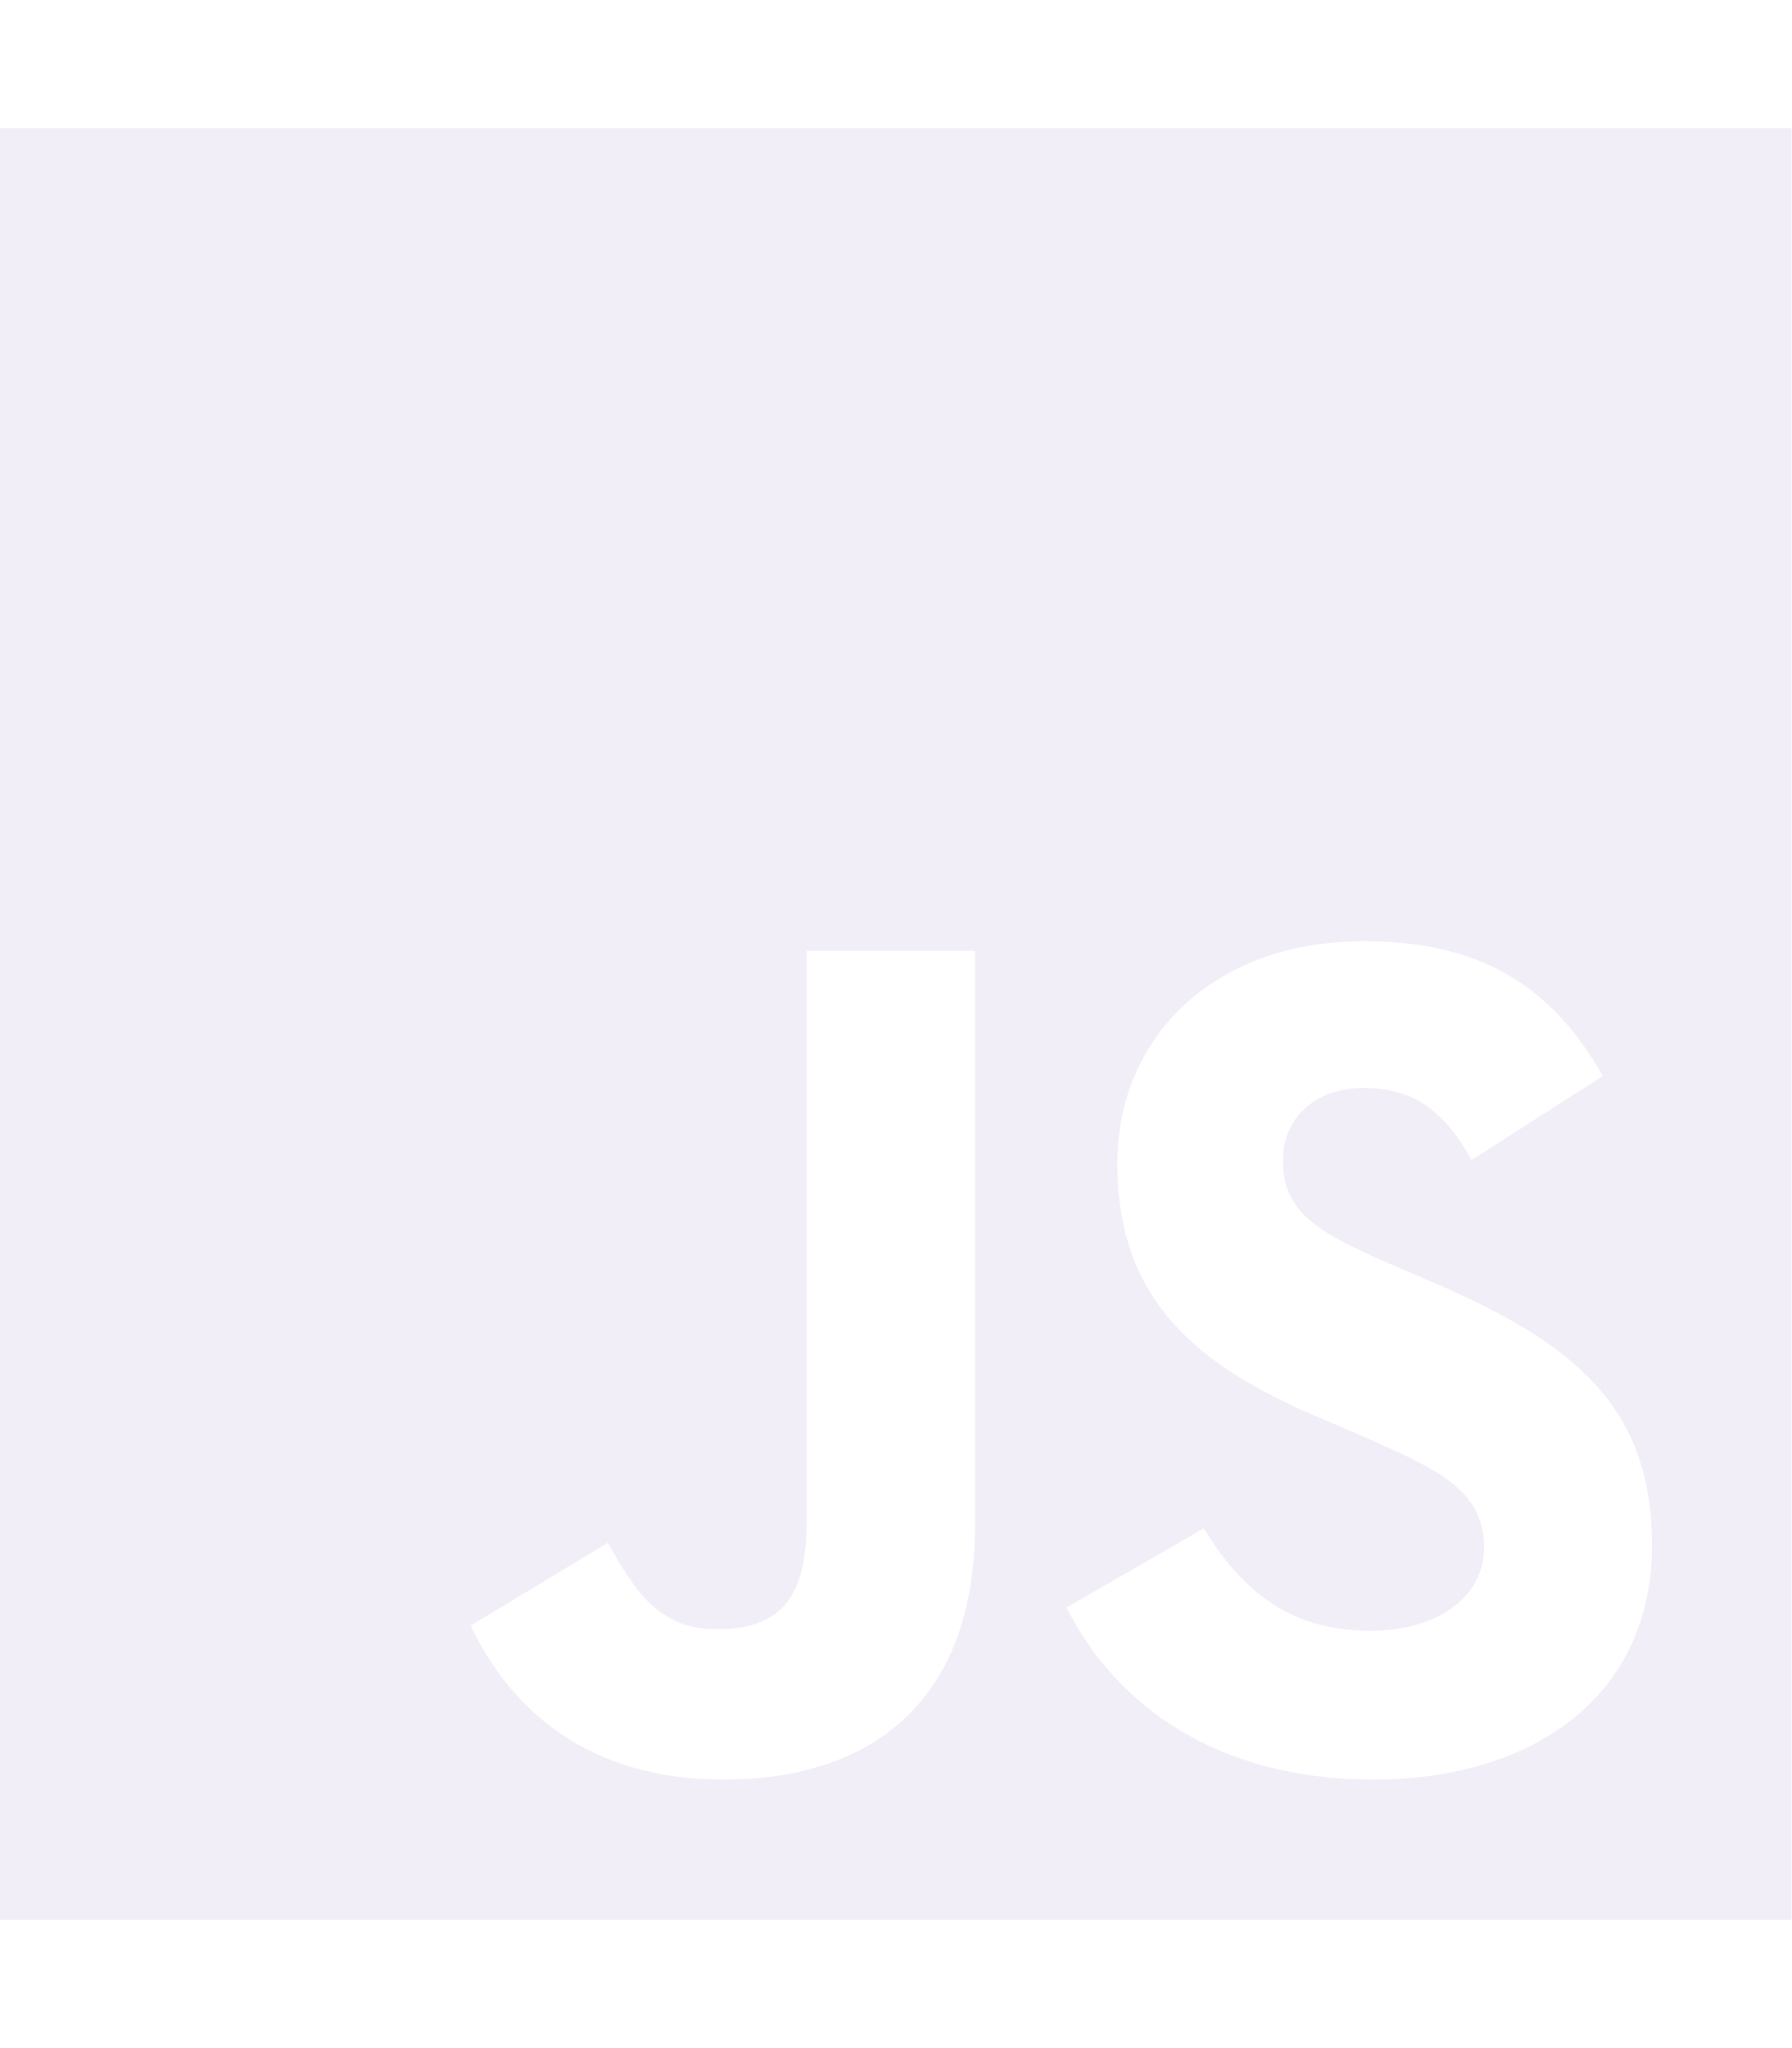
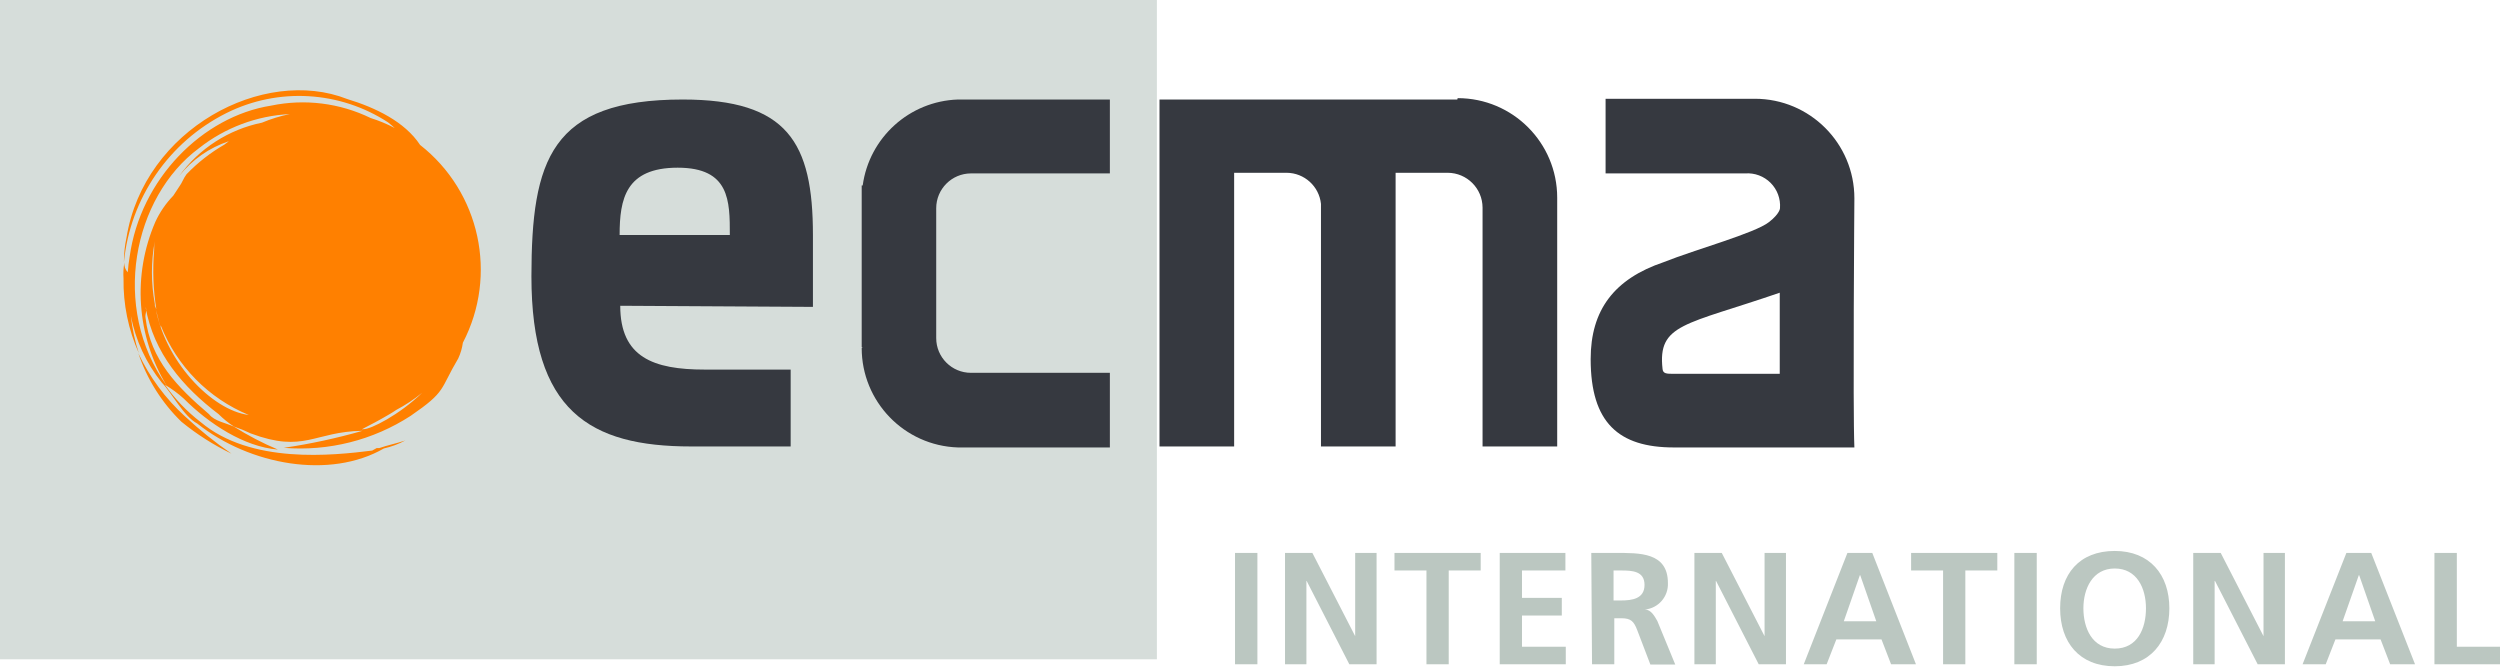
- <svg xmlns="http://www.w3.org/2000/svg" focusable="false" viewBox="0 0 448 512" fill="#f1eef7">
-   <path d="M0 32v448h448V32H0zm243.8 349.4c0 43.6-25.6 63.5-62.9 63.5-33.7 0-53.2-17.4-63.2-38.5l34.3-20.7c6.6 11.7 12.6 21.6 27.1 21.6 13.8 0 22.6-5.4 22.6-26.5V237.7h42.1v143.7zm99.6 63.5c-39.1 0-64.4-18.6-76.7-43l34.3-19.8c9 14.7 20.8 25.6 41.5 25.6 17.4 0 28.6-8.7 28.6-20.8 0-14.4-11.4-19.5-30.7-28l-10.5-4.5c-30.4-12.9-50.5-29.2-50.5-63.5 0-31.6 24.1-55.6 61.6-55.6 26.8 0 46 9.3 59.8 33.7L368 290c-7.2-12.9-15-18-27.1-18-12.3 0-20.1 7.8-20.1 18 0 12.6 7.8 17.7 25.9 25.6l10.5 4.5c35.8 15.3 55.9 31 55.9 66.2 0 37.8-29.8 58.6-69.7 58.6z" />
+ <svg xmlns="http://www.w3.org/2000/svg" width="200.97" height="53.56" fill-rule="evenodd">
+   <path d="M0 53h93V0H0v53z" fill="#d6ddda" />
+   <path d="M18.61 36.47a32.23 32.23 0 0 1-3.74-3 16.24 16.24 0 0 1-3.75-5.07 13.81 13.81 0 0 0 3.46 5.5 20.41 20.41 0 0 0 4.03 2.57zm15.16-24.82c-1.23-1.87-3.59-3-5.86-3.69-6.73-2.65-16.32 2.41-17.74 11.13a9.31 9.31 0 0 0-.21 2 15.05 15.05 0 0 1 8.24-12 13.09 13.09 0 0 1 13 .75c.18.14.36.3.53.45a11.7 11.7 0 0 0-1.93-.8 12.47 12.47 0 0 0-8-1c-5.52.87-10.52 5.9-11.38 12.16a12.7 12.7 0 0 0-.15 1.24 1 1 0 0 1-.27-.79 5.09 5.09 0 0 0-.07 1.29 14.13 14.13 0 0 0 1.23 6 14.62 14.62 0 0 1-.64-3A12.25 12.25 0 0 0 13 30.75c.82.84 1.74 2.7 2.86 3.3 4.23 3.35 10.66 4.5 15 2a6.83 6.83 0 0 0 1.72-.64c-.69.23-1.47.39-2.09.61h-.21l-.36.2c-3.2.4-9.75 1.11-13.79-2.29a13.7 13.7 0 0 1-2.87-3 9.39 9.39 0 0 1 1.52 1.12c2 2 4.83 3.87 7.56 4.09a24.21 24.21 0 0 1-3.53-1.84c-.61-.29-1.6-.45-2-1-2.55-2.17-4.72-4.4-5.11-7.74-.06-.33.15-.58 0-.88.65 3.7 3 6.43 5.87 8.61a7.47 7.47 0 0 0 1.24 1 11.9 11.9 0 0 1 1.34.55c4.32 1.62 5.09-.15 9-.21A48.49 48.49 0 0 1 22.81 36a16.3 16.3 0 0 0 10.2-2.57c2.91-2 2.32-2.08 3.83-4.62a4.5 4.5 0 0 0 .37-1.26 12.73 12.73 0 0 0-3.44-15.9zM12.44 24.4a13.83 13.83 0 0 1 0-5 4.72 4.72 0 0 0-.05.73 19.59 19.59 0 0 0 .18 4.74l-.16-.46c.07.32.16.64.26 1 .16.75.31 1 .26.77A12.9 12.9 0 0 0 20 33.36C17.05 33 13.14 29 12.44 24.4zm8.62-14.54a10.94 10.94 0 0 0-6.66 4.29 8.51 8.51 0 0 1 4-2.8l-.37.28A13.73 13.73 0 0 0 15 14c-.25.32-.36.7-.59 1l-.48.73a7.61 7.61 0 0 0-1.44 2.1A14.34 14.34 0 0 0 13.4 31c-4.5-6.25-2.72-15.15 2.6-19.09a12.83 12.83 0 0 1 7.3-2.74 12.12 12.12 0 0 0-2.24.69zm8.17 24.64c-.42.07.23-.11 2.11-1.22.16-.09.34-.21.52-.33a12.51 12.51 0 0 0 2.08-1.38c-1.86 1.8-4.14 2.94-4.71 2.93z" fill="#ff8000" />
+   <g fill="#363940">
+     <path d="M49.86 24.58c0 4.14 2.66 5.13 6.79 5.13h6.91v6.18h-8c-8.17 0-12.84-2.86-12.84-13.67C42.73 12.87 44.26 8 54.88 8c8.43 0 10.47 3.44 10.47 10.9v5.77zm8.81-5.69c0-2.74 0-5.41-4.19-5.41s-4.67 2.52-4.67 5.41zM117.15 8H93.21v27.89h6v-22h4.22a2.79 2.79 0 0 1 2.76 2.5v19.5h6v-22h4.19a2.81 2.81 0 0 1 2.8 2.8v19.2h6v-20a8 8 0 0 0-8-8" />
+     <path d="M78.05 13.94h11.17V8H77a8 8 0 0 0-7.65 6.91h-.08v13h.08l-.08.06a8 8 0 0 0 7.73 8h12.22v-6H78.05a2.79 2.79 0 0 1-2.79-2.79V16.74a2.8 2.8 0 0 1 2.79-2.8m71.02 2a8 8 0 0 0-8-8h-12v6h11.23a2.61 2.61 0 0 1 2.79 2.8s0 .42-.88 1.11c-1.14.9-5.88 2.19-8.46 3.22h0c-4 1.35-5.88 3.86-5.88 7.8 0 5.12 2.26 7.1 6.69 7.1h14.51c-.13-2.97 0-20.03 0-20.03zm-6 14.11h-8.53c-.54 0-.85 0-.89-.38-.41-3.66 1.81-3.52 9.42-6.14v6.52z" />
+   </g>
+   <path d="M99.28 53.4h1.8v-8.95h-1.8v8.95zm4.02-8.95h2.2l3.44 6.69v-6.69h1.72v8.95h-2.19l-3.43-6.7h-.02v6.7h-1.72v-8.95m11.37 1.41h-2.57v-1.41h6.93v1.41h-2.57v7.54h-1.79v-7.54m5.89-1.41h5.28v1.41h-3.49v2.2h3.2v1.42h-3.2v2.51h3.52v1.41h-5.31v-8.95m7.36 0h1.94c1.92 0 4.22-.07 4.22 2.42a2.05 2.05 0 0 1-1.85 2.13h0c.49 0 .77.52 1 .92l1.44 3.5h-2l-1.07-2.8c-.26-.66-.49-.92-1.25-.92h-.58v3.7h-1.79zm1.79 3.82h.6c.88 0 1.89-.13 1.89-1.25s-1-1.16-1.89-1.16h-.6v2.41zm6.5-3.82h2.2l3.44 6.69v-6.69h1.72v8.95h-2.19l-3.43-6.7h-.02v6.7h-1.72v-8.95m12.3 0h2l3.51 8.95h-2l-.77-2h-3.63l-.78 2H145zm1 1.79h0l-1.29 3.7h2.61l-1.29-3.7zm6.69-.38h-2.57v-1.41h6.93v1.41h-2.57v7.54h-1.79v-7.54m5.73 7.54h1.8v-8.95h-1.8v8.95zm8.07-9.11c2.81 0 4.39 1.9 4.39 4.61s-1.55 4.66-4.39 4.66-4.39-1.92-4.39-4.66 1.53-4.61 4.39-4.61zm0 7.85c1.83 0 2.51-1.62 2.51-3.24s-.73-3.2-2.51-3.2-2.52 1.62-2.52 3.2.69 3.24 2.52 3.24zm6.31-7.69h2.21l3.44 6.69v-6.69h1.72v8.95h-2.19l-3.43-6.7h-.03v6.7h-1.72v-8.95m12.31 0h2l3.52 8.95h-2l-.77-2h-3.63l-.78 2h-1.86zm1 1.79h0l-1.3 3.7h2.62l-1.29-3.7zm6.08-1.79h1.8v7.54h3.47v1.41h-5.27v-8.95" fill="#bbc7c1" />
</svg>
